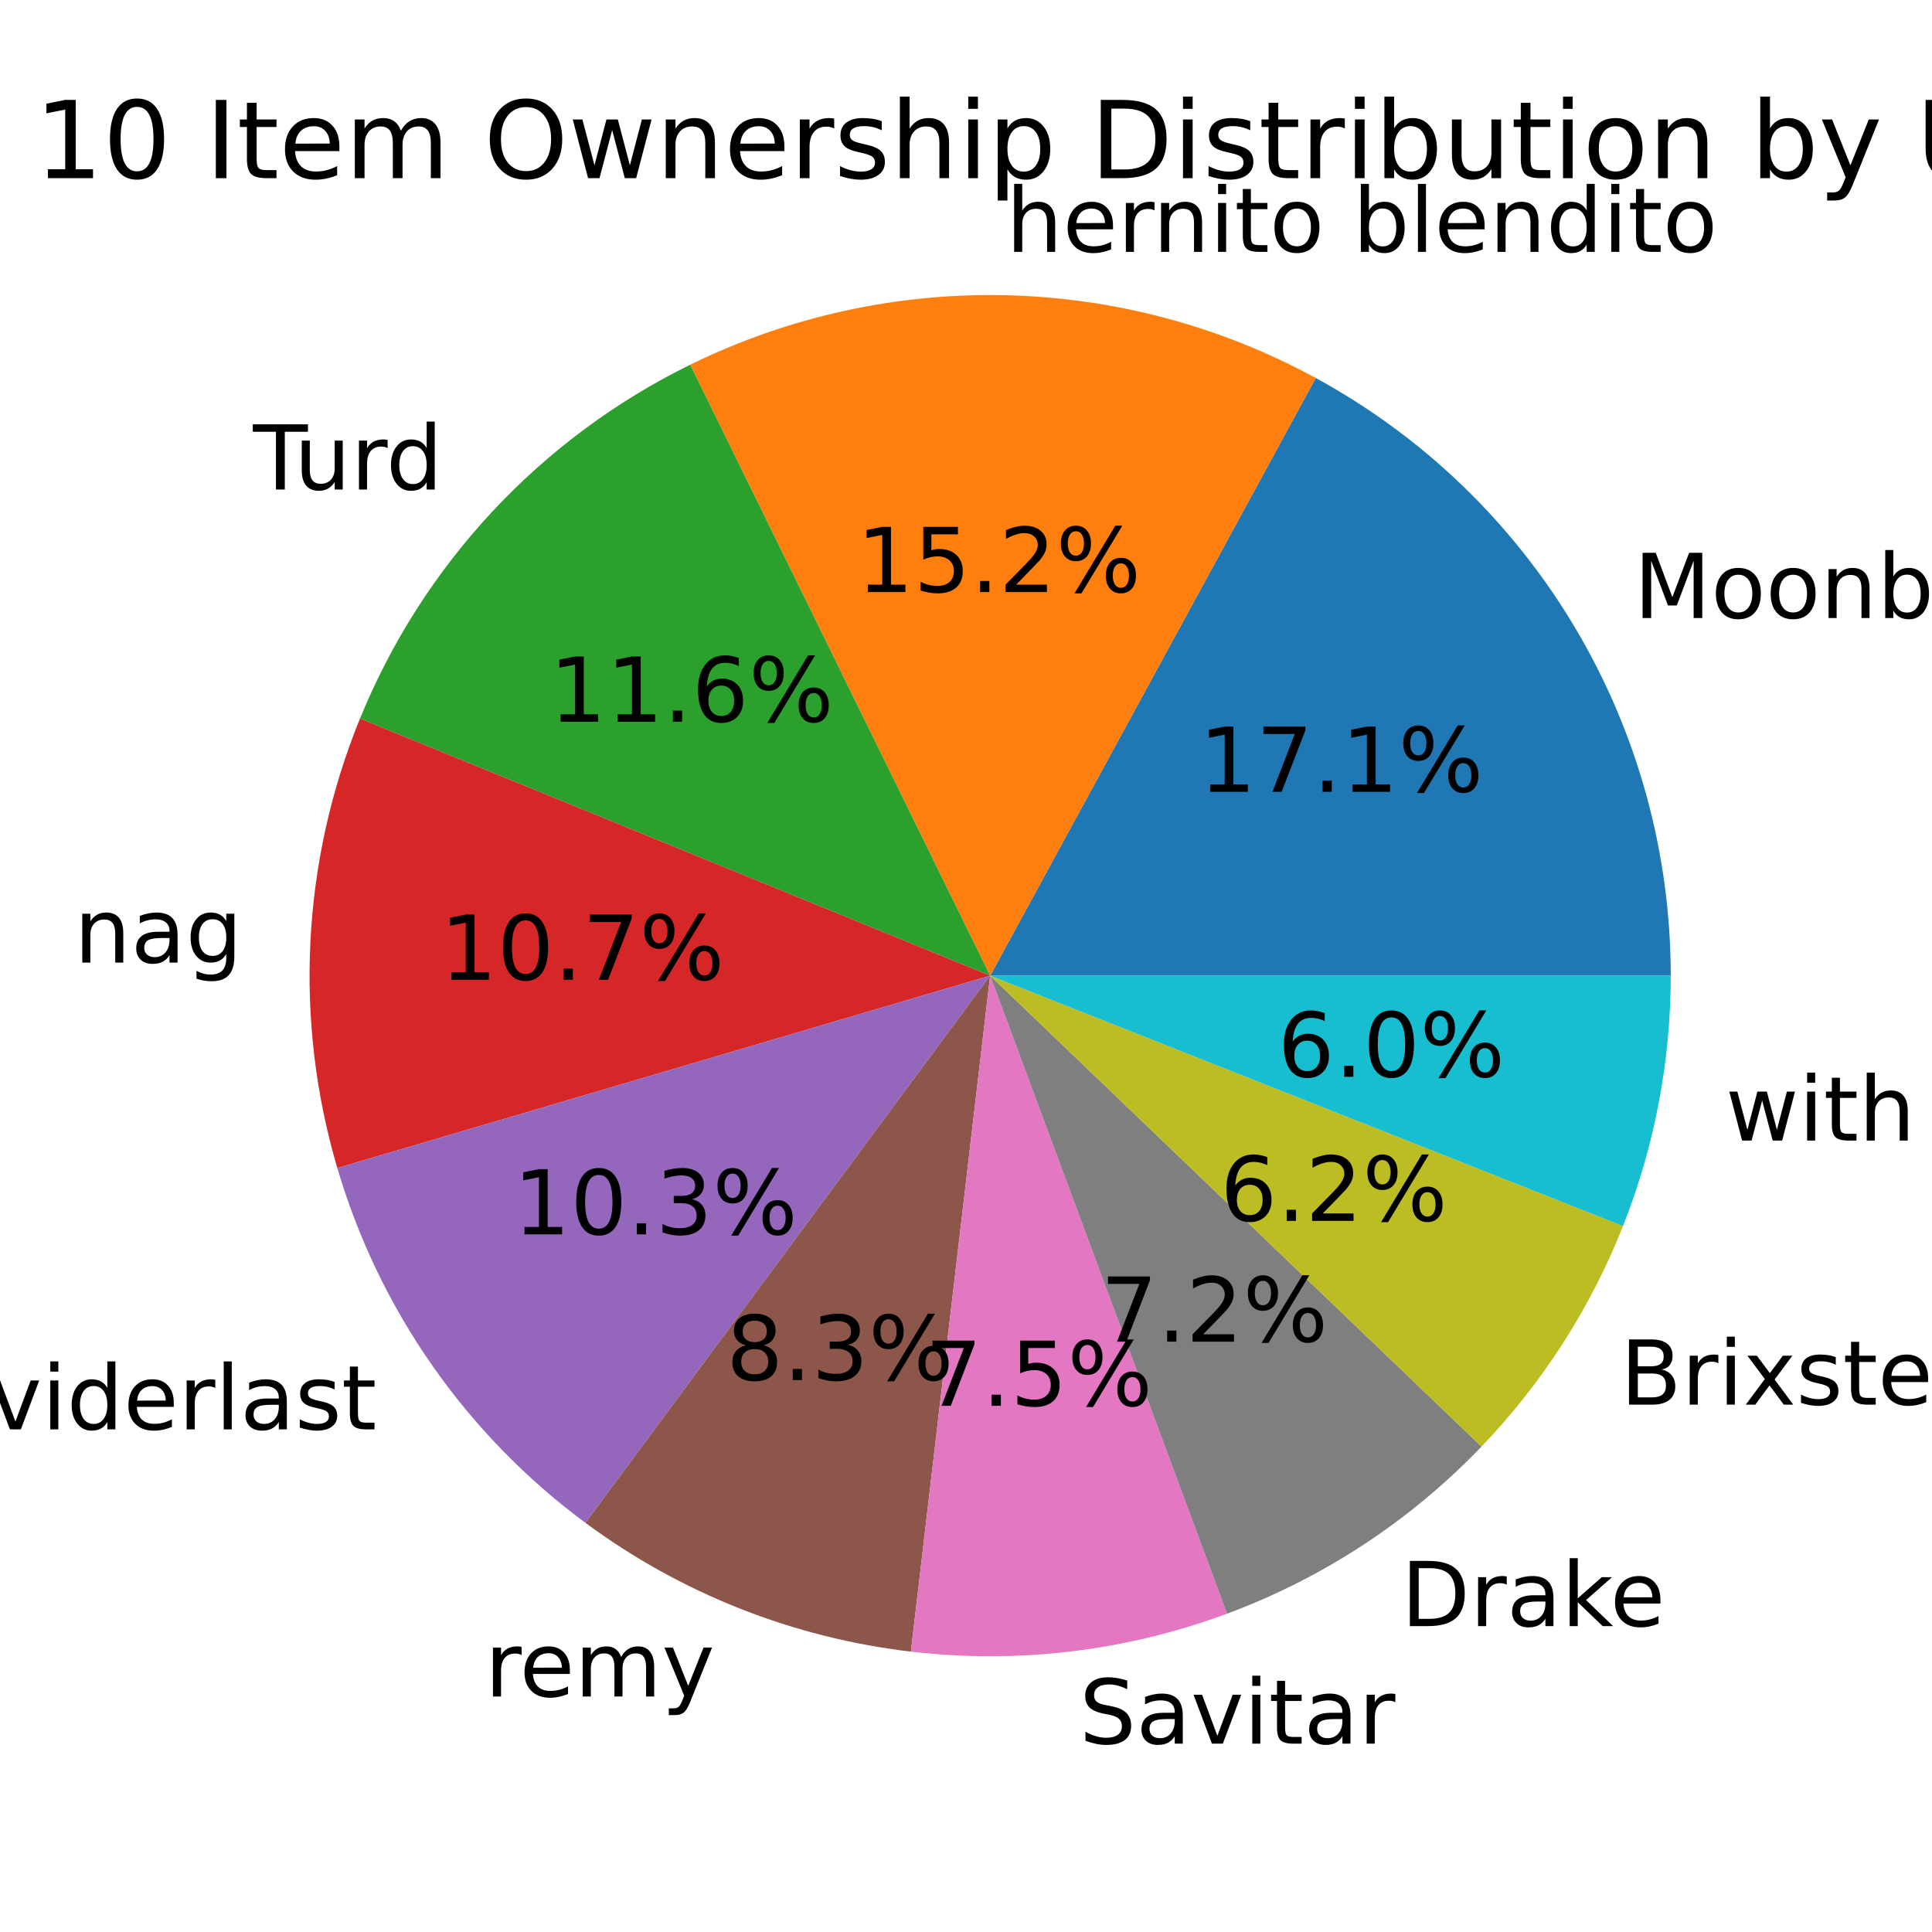
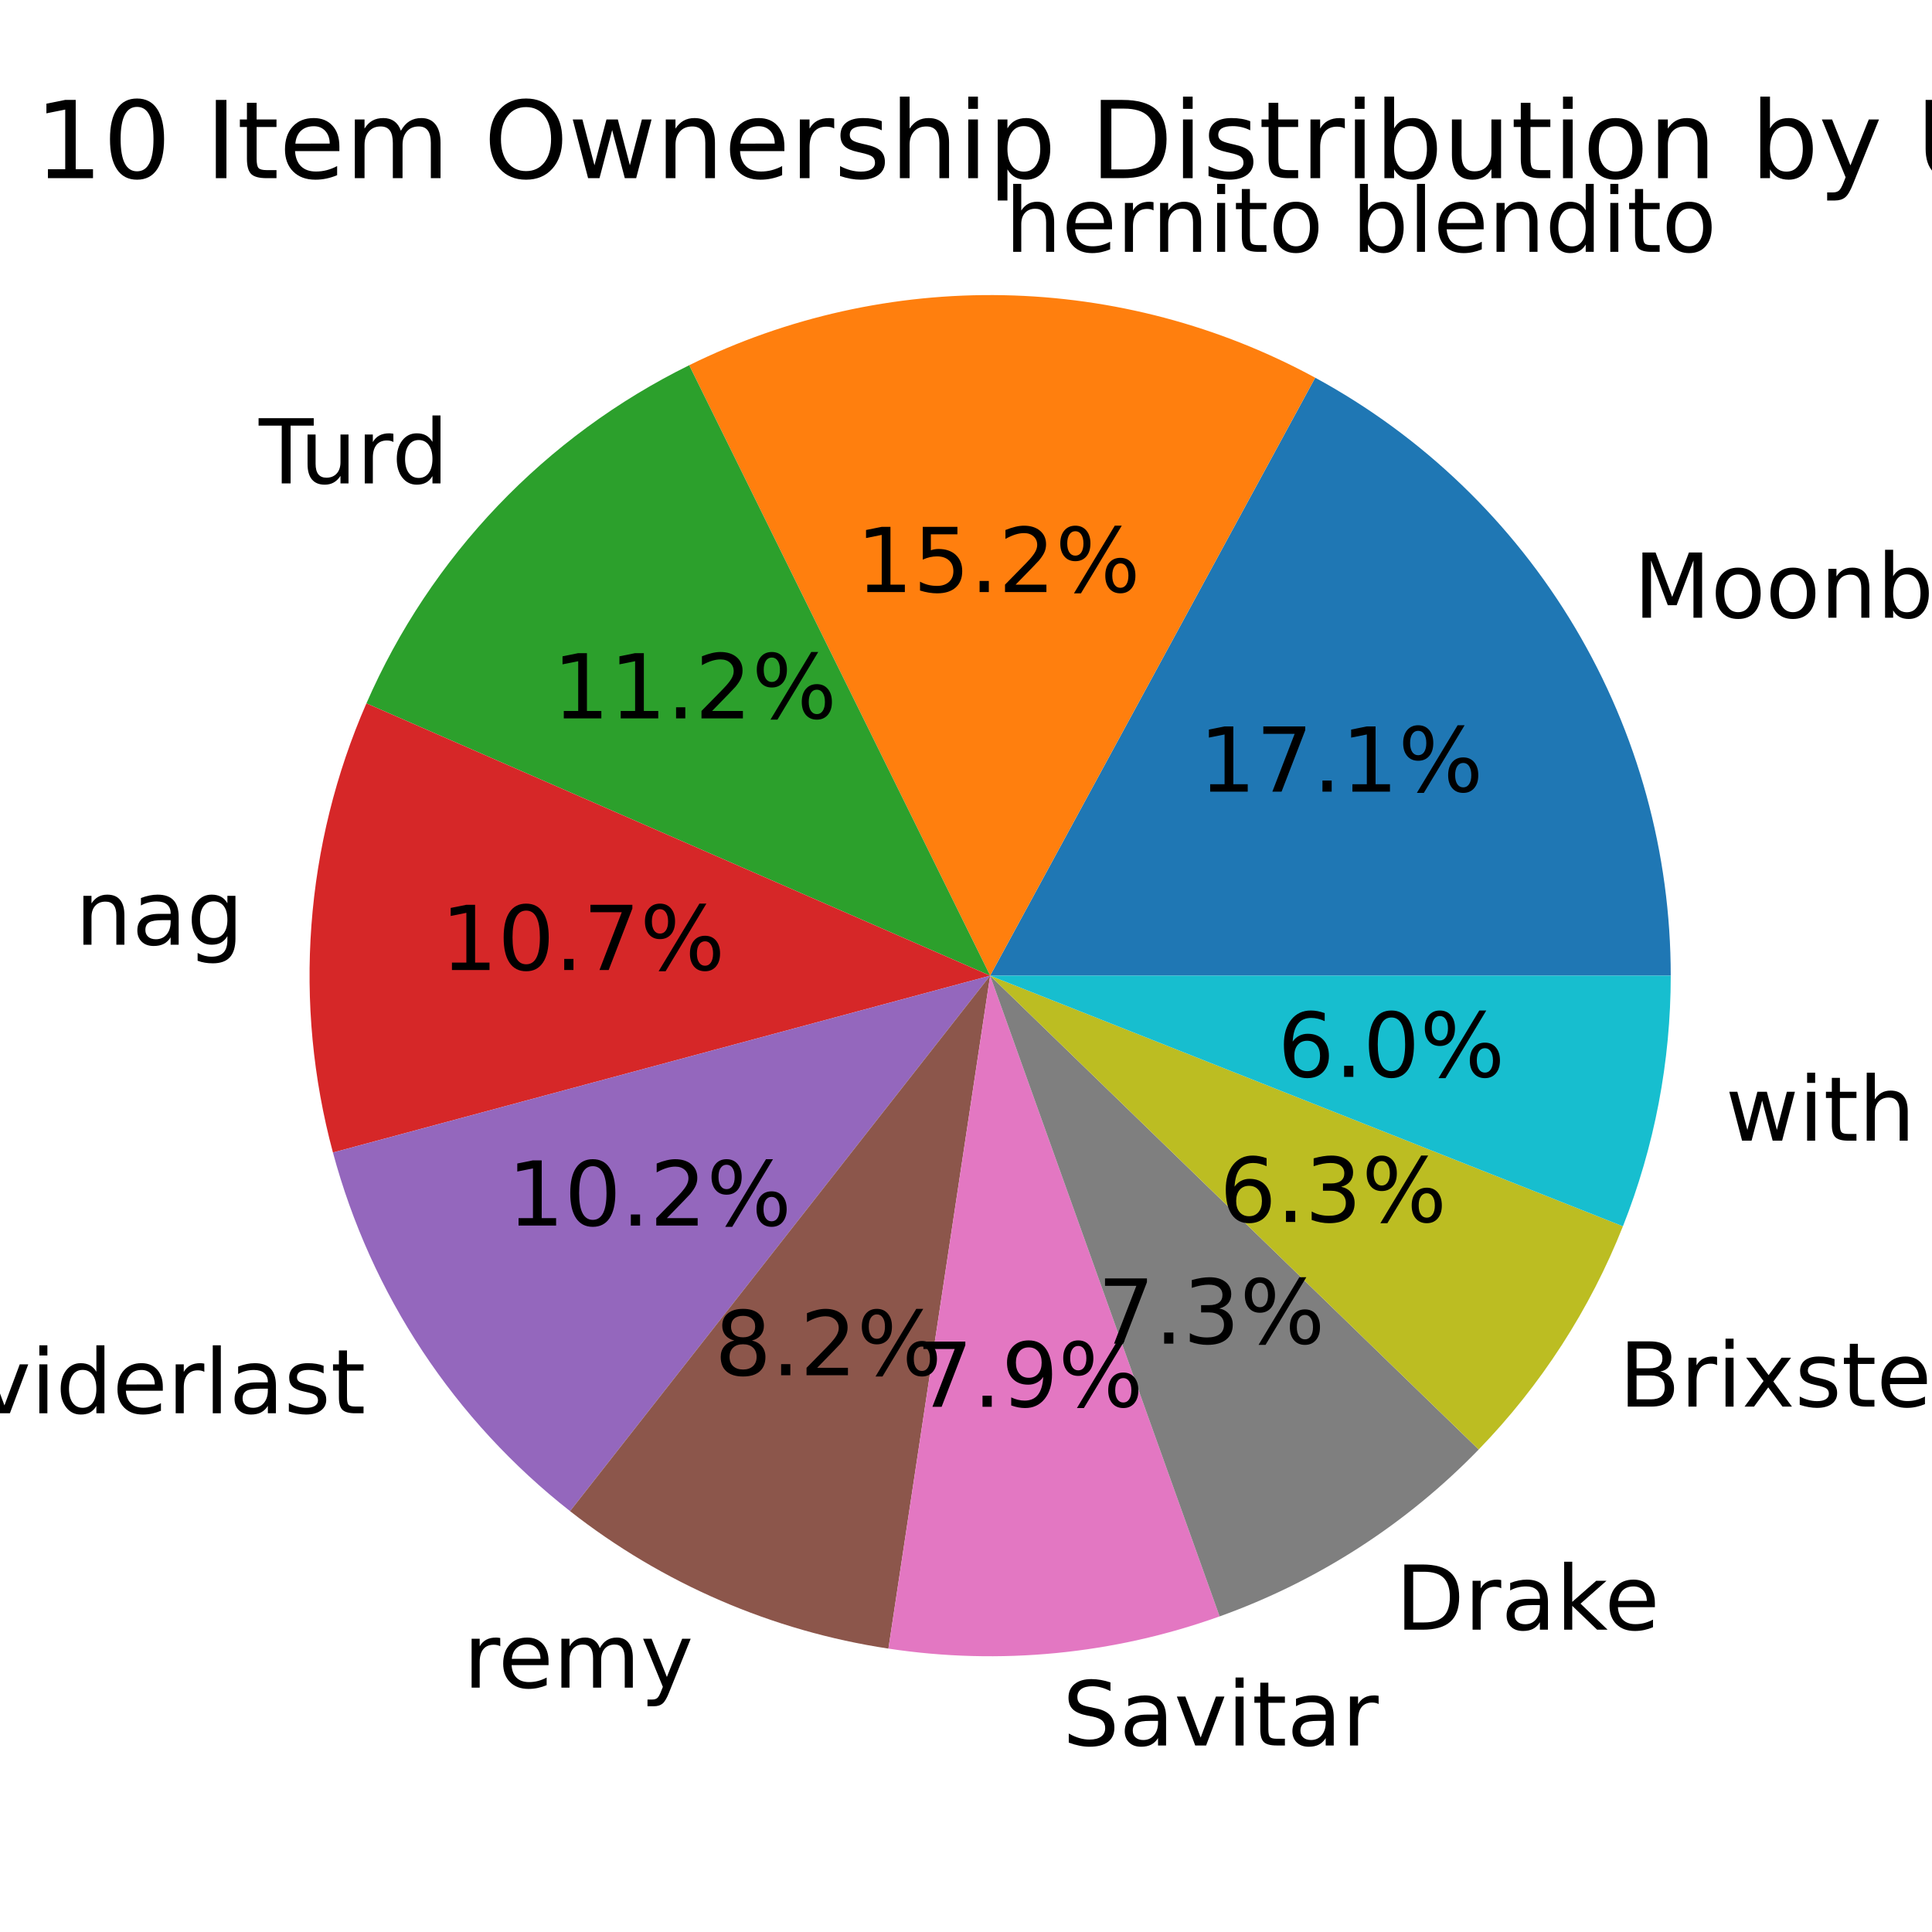
<svg xmlns="http://www.w3.org/2000/svg" xmlns:xlink="http://www.w3.org/1999/xlink" width="216pt" height="216pt" viewBox="0 0 216 216" version="1.1">
  <defs>
    <style type="text/css">*{stroke-linejoin: round; stroke-linecap: butt}</style>
  </defs>
  <g id="figure_1">
    <g id="patch_1">
      <path d="M 0 216  L 216 216  L 216 0  L 0 0  z " style="fill: #ffffff" />
    </g>
    <g id="axes_1">
      <g id="patch_2">
-         <path d="M 186.791 109.08  C 186.791 95.405 183.104 81.979 176.121 70.222  C 169.137 58.464 159.111 48.804 147.102 42.261  L 110.7 109.08  z " style="fill: #1f77b4" />
+         <path d="M 186.791 109.08  C 186.791 95.393 183.098 81.956 176.103 70.192  C 169.108 58.427 159.066 48.765 147.041 42.228  L 110.7 109.08  z " style="fill: #1f77b4" />
      </g>
      <g id="patch_3">
-         <path d="M 147.102 42.261  C 136.414 36.439 124.483 33.265 112.315 33.006  C 100.147 32.748 88.092 35.413 77.167 40.777  L 110.7 109.08  z " style="fill: #ff7f0e" />
+         <path d="M 147.041 42.228  C 136.339 36.411 124.394 33.247 112.215 33.004  C 100.036 32.762 87.975 35.447 77.05 40.834  L 110.7 109.08  z " style="fill: #ff7f0e" />
      </g>
      <g id="patch_4">
-         <path d="M 77.167 40.777  C 68.868 44.851 61.38 50.404 55.072 57.163  C 48.764 63.922 43.74 71.775 40.248 80.335  L 110.7 109.08  z " style="fill: #2ca02c" />
+         <path d="M 77.05 40.834  C 69.055 44.776 61.815 50.093 55.66 56.54  C 49.505 62.988 44.531 70.467 40.965 78.636  L 110.7 109.08  z " style="fill: #2ca02c" />
      </g>
      <g id="patch_5">
-         <path d="M 40.248 80.335  C 37.011 88.267 35.137 96.689 34.706 105.246  C 34.274 113.802 35.29 122.37 37.712 130.588  L 110.7 109.08  z " style="fill: #d62728" />
+         <path d="M 40.965 78.636  C 37.534 86.495 35.456 94.877 34.819 103.427  C 34.182 111.978 34.995 120.575 37.224 128.855  L 110.7 109.08  z " style="fill: #d62728" />
      </g>
      <g id="patch_6">
-         <path d="M 37.712 130.588  C 40.038 138.481 43.629 145.944 48.344 152.687  C 53.06 159.43 58.838 165.364 65.454 170.257  L 110.7 109.08  z " style="fill: #9467bd" />
+         <path d="M 37.224 128.855  C 39.346 136.742 42.725 144.236 47.23 151.049  C 51.735 157.862 57.308 163.905 63.734 168.946  L 110.7 109.08  z " style="fill: #9467bd" />
      </g>
      <g id="patch_7">
-         <path d="M 65.454 170.257  C 70.764 174.184 76.563 177.403 82.704 179.833  C 88.845 182.263 95.277 183.884 101.837 184.653  L 110.7 109.08  z " style="fill: #8c564b" />
+         <path d="M 63.734 168.946  C 68.881 172.985 74.528 176.342 80.534 178.936  C 86.541 181.53 92.857 183.338 99.326 184.316  L 110.7 109.08  z " style="fill: #8c564b" />
      </g>
      <g id="patch_8">
-         <path d="M 101.837 184.653  C 107.792 185.351 113.81 185.343 119.764 184.629  C 125.718 183.915 131.566 182.499 137.188 180.412  L 110.7 109.08  z " style="fill: #e377c2" />
+         <path d="M 99.326 184.316  C 105.528 185.254 111.821 185.421 118.064 184.814  C 124.307 184.207 130.45 182.83 136.355 180.715  L 110.7 109.08  z " style="fill: #e377c2" />
      </g>
      <g id="patch_9">
-         <path d="M 137.188 180.412  C 142.556 178.418 147.682 175.825 152.469 172.682  C 157.255 169.538 161.672 165.865 165.634 161.73  L 110.7 109.08  z " style="fill: #7f7f7f" />
+         <path d="M 136.355 180.715  C 141.814 178.76 147.032 176.187 151.907 173.047  C 156.782 169.907 161.282 166.219 165.32 162.057  L 110.7 109.08  z " style="fill: #7f7f7f" />
      </g>
      <g id="patch_10">
-         <path d="M 165.634 161.73  C 169.036 158.181 172.086 154.31 174.741 150.172  C 177.397 146.033 179.645 141.648 181.453 137.076  L 110.7 109.08  z " style="fill: #bcbd22" />
+         <path d="M 165.32 162.057  C 168.793 158.476 171.905 154.562 174.612 150.372  C 177.319 146.182 179.608 141.736 181.445 137.098  L 110.7 109.08  z " style="fill: #bcbd22" />
      </g>
      <g id="patch_11">
-         <path d="M 181.453 137.076  C 183.213 132.63 184.549 128.027 185.445 123.33  C 186.34 118.633 186.791 113.862 186.791 109.08  L 110.7 109.08  z " style="fill: #17becf" />
+         <path d="M 181.445 137.098  C 183.207 132.649 184.545 128.043 185.442 123.342  C 186.339 118.641 186.791 113.866 186.791 109.08  L 110.7 109.08  z " style="fill: #17becf" />
      </g>
      <g id="matplotlib.axis_1" />
      <g id="matplotlib.axis_2" />
      <g id="text_1">
-         <g transform="translate(182.6626 69.09505) scale(0.1 -0.1)">
+         <g transform="translate(182.6432 69.06245) scale(0.1 -0.1)">
          <defs>
            <path id="DejaVuSans-4d" d="M 628 4666  L 1569 4666  L 2759 1491  L 3956 4666  L 4897 4666  L 4897 0  L 4281 0  L 4281 4097  L 3078 897  L 2444 897  L 1241 4097  L 1241 0  L 628 0  L 628 4666  z " transform="scale(0.015625)" />
            <path id="DejaVuSans-6f" d="M 1959 3097  Q 1497 3097 1228 2736  Q 959 2375 959 1747  Q 959 1119 1226 758  Q 1494 397 1959 397  Q 2419 397 2687 759  Q 2956 1122 2956 1747  Q 2956 2369 2687 2733  Q 2419 3097 1959 3097  z M 1959 3584  Q 2709 3584 3137 3096  Q 3566 2609 3566 1747  Q 3566 888 3137 398  Q 2709 -91 1959 -91  Q 1206 -91 779 398  Q 353 888 353 1747  Q 353 2609 779 3096  Q 1206 3584 1959 3584  z " transform="scale(0.015625)" />
            <path id="DejaVuSans-6e" d="M 3513 2113  L 3513 0  L 2938 0  L 2938 2094  Q 2938 2591 2744 2837  Q 2550 3084 2163 3084  Q 1697 3084 1428 2787  Q 1159 2491 1159 1978  L 1159 0  L 581 0  L 581 3500  L 1159 3500  L 1159 2956  Q 1366 3272 1645 3428  Q 1925 3584 2291 3584  Q 2894 3584 3203 3211  Q 3513 2838 3513 2113  z " transform="scale(0.015625)" />
            <path id="DejaVuSans-62" d="M 3116 1747  Q 3116 2381 2855 2742  Q 2594 3103 2138 3103  Q 1681 3103 1420 2742  Q 1159 2381 1159 1747  Q 1159 1113 1420 752  Q 1681 391 2138 391  Q 2594 391 2855 752  Q 3116 1113 3116 1747  z M 1159 2969  Q 1341 3281 1617 3432  Q 1894 3584 2278 3584  Q 2916 3584 3314 3078  Q 3713 2572 3713 1747  Q 3713 922 3314 415  Q 2916 -91 2278 -91  Q 1894 -91 1617 61  Q 1341 213 1159 525  L 1159 0  L 581 0  L 581 4863  L 1159 4863  L 1159 2969  z " transform="scale(0.015625)" />
            <path id="DejaVuSans-6c" d="M 603 4863  L 1178 4863  L 1178 0  L 603 0  L 603 4863  z " transform="scale(0.015625)" />
            <path id="DejaVuSans-6d" d="M 3328 2828  Q 3544 3216 3844 3400  Q 4144 3584 4550 3584  Q 5097 3584 5394 3201  Q 5691 2819 5691 2113  L 5691 0  L 5113 0  L 5113 2094  Q 5113 2597 4934 2840  Q 4756 3084 4391 3084  Q 3944 3084 3684 2787  Q 3425 2491 3425 1978  L 3425 0  L 2847 0  L 2847 2094  Q 2847 2600 2669 2842  Q 2491 3084 2119 3084  Q 1678 3084 1418 2786  Q 1159 2488 1159 1978  L 1159 0  L 581 0  L 581 3500  L 1159 3500  L 1159 2956  Q 1356 3278 1631 3431  Q 1906 3584 2284 3584  Q 2666 3584 2933 3390  Q 3200 3197 3328 2828  z " transform="scale(0.015625)" />
          </defs>
          <use xlink:href="#DejaVuSans-4d" />
          <use xlink:href="#DejaVuSans-6f" x="86.279" />
          <use xlink:href="#DejaVuSans-6f" x="147.461" />
          <use xlink:href="#DejaVuSans-6e" x="208.643" />
          <use xlink:href="#DejaVuSans-62" x="272.021" />
          <use xlink:href="#DejaVuSans-6c" x="335.498" />
          <use xlink:href="#DejaVuSans-6f" x="363.281" />
          <use xlink:href="#DejaVuSans-6f" x="424.463" />
          <use xlink:href="#DejaVuSans-6d" x="485.645" />
        </g>
      </g>
      <g id="text_2">
-         <g transform="translate(134.0687 88.52429) scale(0.1 -0.1)">
+         <g transform="translate(134.0582 88.50651) scale(0.1 -0.1)">
          <defs>
            <path id="DejaVuSans-31" d="M 794 531  L 1825 531  L 1825 4091  L 703 3866  L 703 4441  L 1819 4666  L 2450 4666  L 2450 531  L 3481 531  L 3481 0  L 794 0  L 794 531  z " transform="scale(0.015625)" />
            <path id="DejaVuSans-37" d="M 525 4666  L 3525 4666  L 3525 4397  L 1831 0  L 1172 0  L 2766 4134  L 525 4134  L 525 4666  z " transform="scale(0.015625)" />
            <path id="DejaVuSans-2e" d="M 684 794  L 1344 794  L 1344 0  L 684 0  L 684 794  z " transform="scale(0.015625)" />
            <path id="DejaVuSans-25" d="M 4653 2053  Q 4381 2053 4226 1822  Q 4072 1591 4072 1178  Q 4072 772 4226 539  Q 4381 306 4653 306  Q 4919 306 5073 539  Q 5228 772 5228 1178  Q 5228 1588 5073 1820  Q 4919 2053 4653 2053  z M 4653 2450  Q 5147 2450 5437 2106  Q 5728 1763 5728 1178  Q 5728 594 5436 251  Q 5144 -91 4653 -91  Q 4153 -91 3862 251  Q 3572 594 3572 1178  Q 3572 1766 3864 2108  Q 4156 2450 4653 2450  z M 1428 4353  Q 1159 4353 1004 4120  Q 850 3888 850 3481  Q 850 3069 1003 2837  Q 1156 2606 1428 2606  Q 1700 2606 1854 2837  Q 2009 3069 2009 3481  Q 2009 3884 1853 4118  Q 1697 4353 1428 4353  z M 4250 4750  L 4750 4750  L 1831 -91  L 1331 -91  L 4250 4750  z M 1428 4750  Q 1922 4750 2215 4408  Q 2509 4066 2509 3481  Q 2509 2891 2217 2550  Q 1925 2209 1428 2209  Q 931 2209 642 2551  Q 353 2894 353 3481  Q 353 4063 643 4406  Q 934 4750 1428 4750  z " transform="scale(0.015625)" />
          </defs>
          <use xlink:href="#DejaVuSans-31" />
          <use xlink:href="#DejaVuSans-37" x="63.623" />
          <use xlink:href="#DejaVuSans-2e" x="127.246" />
          <use xlink:href="#DejaVuSans-31" x="159.033" />
          <use xlink:href="#DejaVuSans-25" x="222.656" />
        </g>
      </g>
      <g id="text_3">
-         <g transform="translate(112.4766 28.15823) scale(0.1 -0.1)">
+         <g transform="translate(112.3669 28.15597) scale(0.1 -0.1)">
          <defs>
            <path id="DejaVuSans-68" d="M 3513 2113  L 3513 0  L 2938 0  L 2938 2094  Q 2938 2591 2744 2837  Q 2550 3084 2163 3084  Q 1697 3084 1428 2787  Q 1159 2491 1159 1978  L 1159 0  L 581 0  L 581 4863  L 1159 4863  L 1159 2956  Q 1366 3272 1645 3428  Q 1925 3584 2291 3584  Q 2894 3584 3203 3211  Q 3513 2838 3513 2113  z " transform="scale(0.015625)" />
            <path id="DejaVuSans-65" d="M 3597 1894  L 3597 1613  L 953 1613  Q 991 1019 1311 708  Q 1631 397 2203 397  Q 2534 397 2845 478  Q 3156 559 3463 722  L 3463 178  Q 3153 47 2828 -22  Q 2503 -91 2169 -91  Q 1331 -91 842 396  Q 353 884 353 1716  Q 353 2575 817 3079  Q 1281 3584 2069 3584  Q 2775 3584 3186 3129  Q 3597 2675 3597 1894  z M 3022 2063  Q 3016 2534 2758 2815  Q 2500 3097 2075 3097  Q 1594 3097 1305 2825  Q 1016 2553 972 2059  L 3022 2063  z " transform="scale(0.015625)" />
            <path id="DejaVuSans-72" d="M 2631 2963  Q 2534 3019 2420 3045  Q 2306 3072 2169 3072  Q 1681 3072 1420 2755  Q 1159 2438 1159 1844  L 1159 0  L 581 0  L 581 3500  L 1159 3500  L 1159 2956  Q 1341 3275 1631 3429  Q 1922 3584 2338 3584  Q 2397 3584 2469 3576  Q 2541 3569 2628 3553  L 2631 2963  z " transform="scale(0.015625)" />
            <path id="DejaVuSans-69" d="M 603 3500  L 1178 3500  L 1178 0  L 603 0  L 603 3500  z M 603 4863  L 1178 4863  L 1178 4134  L 603 4134  L 603 4863  z " transform="scale(0.015625)" />
            <path id="DejaVuSans-74" d="M 1172 4494  L 1172 3500  L 2356 3500  L 2356 3053  L 1172 3053  L 1172 1153  Q 1172 725 1289 603  Q 1406 481 1766 481  L 2356 481  L 2356 0  L 1766 0  Q 1100 0 847 248  Q 594 497 594 1153  L 594 3053  L 172 3053  L 172 3500  L 594 3500  L 594 4494  L 1172 4494  z " transform="scale(0.015625)" />
            <path id="DejaVuSans-20" transform="scale(0.015625)" />
            <path id="DejaVuSans-64" d="M 2906 2969  L 2906 4863  L 3481 4863  L 3481 0  L 2906 0  L 2906 525  Q 2725 213 2448 61  Q 2172 -91 1784 -91  Q 1150 -91 751 415  Q 353 922 353 1747  Q 353 2572 751 3078  Q 1150 3584 1784 3584  Q 2172 3584 2448 3432  Q 2725 3281 2906 2969  z M 947 1747  Q 947 1113 1208 752  Q 1469 391 1925 391  Q 2381 391 2643 752  Q 2906 1113 2906 1747  Q 2906 2381 2643 2742  Q 2381 3103 1925 3103  Q 1469 3103 1208 2742  Q 947 2381 947 1747  z " transform="scale(0.015625)" />
          </defs>
          <use xlink:href="#DejaVuSans-68" />
          <use xlink:href="#DejaVuSans-65" x="63.379" />
          <use xlink:href="#DejaVuSans-72" x="124.902" />
          <use xlink:href="#DejaVuSans-6e" x="164.266" />
          <use xlink:href="#DejaVuSans-69" x="227.645" />
          <use xlink:href="#DejaVuSans-74" x="255.428" />
          <use xlink:href="#DejaVuSans-6f" x="294.637" />
          <use xlink:href="#DejaVuSans-20" x="355.818" />
          <use xlink:href="#DejaVuSans-62" x="387.605" />
          <use xlink:href="#DejaVuSans-6c" x="451.082" />
          <use xlink:href="#DejaVuSans-65" x="478.865" />
          <use xlink:href="#DejaVuSans-6e" x="540.389" />
          <use xlink:href="#DejaVuSans-64" x="603.768" />
          <use xlink:href="#DejaVuSans-69" x="667.244" />
          <use xlink:href="#DejaVuSans-74" x="695.027" />
          <use xlink:href="#DejaVuSans-6f" x="734.236" />
        </g>
      </g>
      <g id="text_4">
-         <g transform="translate(95.78544 66.19512) scale(0.1 -0.1)">
+         <g transform="translate(95.72565 66.19388) scale(0.1 -0.1)">
          <defs>
            <path id="DejaVuSans-35" d="M 691 4666  L 3169 4666  L 3169 4134  L 1269 4134  L 1269 2991  Q 1406 3038 1543 3061  Q 1681 3084 1819 3084  Q 2600 3084 3056 2656  Q 3513 2228 3513 1497  Q 3513 744 3044 326  Q 2575 -91 1722 -91  Q 1428 -91 1123 -41  Q 819 9 494 109  L 494 744  Q 775 591 1075 516  Q 1375 441 1709 441  Q 2250 441 2565 725  Q 2881 1009 2881 1497  Q 2881 1984 2565 2268  Q 2250 2553 1709 2553  Q 1456 2553 1204 2497  Q 953 2441 691 2322  L 691 4666  z " transform="scale(0.015625)" />
            <path id="DejaVuSans-32" d="M 1228 531  L 3431 531  L 3431 0  L 469 0  L 469 531  Q 828 903 1448 1529  Q 2069 2156 2228 2338  Q 2531 2678 2651 2914  Q 2772 3150 2772 3378  Q 2772 3750 2511 3984  Q 2250 4219 1831 4219  Q 1534 4219 1204 4116  Q 875 4013 500 3803  L 500 4441  Q 881 4594 1212 4672  Q 1544 4750 1819 4750  Q 2544 4750 2975 4387  Q 3406 4025 3406 3419  Q 3406 3131 3298 2873  Q 3191 2616 2906 2266  Q 2828 2175 2409 1742  Q 1991 1309 1228 531  z " transform="scale(0.015625)" />
          </defs>
          <use xlink:href="#DejaVuSans-31" />
          <use xlink:href="#DejaVuSans-35" x="63.623" />
          <use xlink:href="#DejaVuSans-2e" x="127.246" />
          <use xlink:href="#DejaVuSans-32" x="159.033" />
          <use xlink:href="#DejaVuSans-25" x="222.656" />
        </g>
      </g>
      <g id="text_5">
-         <g transform="translate(28.29207 54.73085) scale(0.1 -0.1)">
+         <g transform="translate(28.93881 54.04565) scale(0.1 -0.1)">
          <defs>
            <path id="DejaVuSans-54" d="M -19 4666  L 3928 4666  L 3928 4134  L 2272 4134  L 2272 0  L 1638 0  L 1638 4134  L -19 4134  L -19 4666  z " transform="scale(0.015625)" />
            <path id="DejaVuSans-75" d="M 544 1381  L 544 3500  L 1119 3500  L 1119 1403  Q 1119 906 1312 657  Q 1506 409 1894 409  Q 2359 409 2629 706  Q 2900 1003 2900 1516  L 2900 3500  L 3475 3500  L 3475 0  L 2900 0  L 2900 538  Q 2691 219 2414 64  Q 2138 -91 1772 -91  Q 1169 -91 856 284  Q 544 659 544 1381  z M 1991 3584  L 1991 3584  z " transform="scale(0.015625)" />
          </defs>
          <use xlink:href="#DejaVuSans-54" />
          <use xlink:href="#DejaVuSans-75" x="45.959" />
          <use xlink:href="#DejaVuSans-72" x="109.338" />
          <use xlink:href="#DejaVuSans-64" x="148.701" />
        </g>
      </g>
      <g id="text_6">
-         <g transform="translate(61.43964 80.68927) scale(0.1 -0.1)">
-           <defs>
-             <path id="DejaVuSans-36" d="M 2113 2584  Q 1688 2584 1439 2293  Q 1191 2003 1191 1497  Q 1191 994 1439 701  Q 1688 409 2113 409  Q 2538 409 2786 701  Q 3034 994 3034 1497  Q 3034 2003 2786 2293  Q 2538 2584 2113 2584  z M 3366 4563  L 3366 3988  Q 3128 4100 2886 4159  Q 2644 4219 2406 4219  Q 1781 4219 1451 3797  Q 1122 3375 1075 2522  Q 1259 2794 1537 2939  Q 1816 3084 2150 3084  Q 2853 3084 3261 2657  Q 3669 2231 3669 1497  Q 3669 778 3244 343  Q 2819 -91 2113 -91  Q 1303 -91 875 529  Q 447 1150 447 2328  Q 447 3434 972 4092  Q 1497 4750 2381 4750  Q 2619 4750 2861 4703  Q 3103 4656 3366 4563  z " transform="scale(0.015625)" />
-           </defs>
+         <g transform="translate(61.79241 80.31552) scale(0.1 -0.1)">
          <use xlink:href="#DejaVuSans-31" />
          <use xlink:href="#DejaVuSans-31" x="63.623" />
          <use xlink:href="#DejaVuSans-2e" x="127.246" />
-           <use xlink:href="#DejaVuSans-36" x="159.033" />
+           <use xlink:href="#DejaVuSans-32" x="159.033" />
          <use xlink:href="#DejaVuSans-25" x="222.656" />
        </g>
      </g>
      <g id="text_7">
-         <g transform="translate(8.292278 107.6215) scale(0.1 -0.1)">
+         <g transform="translate(8.417214 105.6214) scale(0.1 -0.1)">
          <defs>
            <path id="DejaVuSans-61" d="M 2194 1759  Q 1497 1759 1228 1600  Q 959 1441 959 1056  Q 959 750 1161 570  Q 1363 391 1709 391  Q 2188 391 2477 730  Q 2766 1069 2766 1631  L 2766 1759  L 2194 1759  z M 3341 1997  L 3341 0  L 2766 0  L 2766 531  Q 2569 213 2275 61  Q 1981 -91 1556 -91  Q 1019 -91 701 211  Q 384 513 384 1019  Q 384 1609 779 1909  Q 1175 2209 1959 2209  L 2766 2209  L 2766 2266  Q 2766 2663 2505 2880  Q 2244 3097 1772 3097  Q 1472 3097 1187 3025  Q 903 2953 641 2809  L 641 3341  Q 956 3463 1253 3523  Q 1550 3584 1831 3584  Q 2591 3584 2966 3190  Q 3341 2797 3341 1997  z " transform="scale(0.015625)" />
            <path id="DejaVuSans-67" d="M 2906 1791  Q 2906 2416 2648 2759  Q 2391 3103 1925 3103  Q 1463 3103 1205 2759  Q 947 2416 947 1791  Q 947 1169 1205 825  Q 1463 481 1925 481  Q 2391 481 2648 825  Q 2906 1169 2906 1791  z M 3481 434  Q 3481 -459 3084 -895  Q 2688 -1331 1869 -1331  Q 1566 -1331 1297 -1286  Q 1028 -1241 775 -1147  L 775 -588  Q 1028 -725 1275 -790  Q 1522 -856 1778 -856  Q 2344 -856 2625 -561  Q 2906 -266 2906 331  L 2906 616  Q 2728 306 2450 153  Q 2172 0 1784 0  Q 1141 0 747 490  Q 353 981 353 1791  Q 353 2603 747 3093  Q 1141 3584 1784 3584  Q 2172 3584 2450 3431  Q 2728 3278 2906 2969  L 2906 3500  L 3481 3500  L 3481 434  z " transform="scale(0.015625)" />
          </defs>
          <use xlink:href="#DejaVuSans-6e" />
          <use xlink:href="#DejaVuSans-61" x="63.379" />
          <use xlink:href="#DejaVuSans-67" x="124.658" />
        </g>
      </g>
      <g id="text_8">
-         <g transform="translate(49.21986 109.5387) scale(0.1 -0.1)">
+         <g transform="translate(49.28801 108.4478) scale(0.1 -0.1)">
          <defs>
            <path id="DejaVuSans-30" d="M 2034 4250  Q 1547 4250 1301 3770  Q 1056 3291 1056 2328  Q 1056 1369 1301 889  Q 1547 409 2034 409  Q 2525 409 2770 889  Q 3016 1369 3016 2328  Q 3016 3291 2770 3770  Q 2525 4250 2034 4250  z M 2034 4750  Q 2819 4750 3233 4129  Q 3647 3509 3647 2328  Q 3647 1150 3233 529  Q 2819 -91 2034 -91  Q 1250 -91 836 529  Q 422 1150 422 2328  Q 422 3509 836 4129  Q 1250 4750 2034 4750  z " transform="scale(0.015625)" />
          </defs>
          <use xlink:href="#DejaVuSans-31" />
          <use xlink:href="#DejaVuSans-30" x="63.623" />
          <use xlink:href="#DejaVuSans-2e" x="127.246" />
          <use xlink:href="#DejaVuSans-37" x="159.033" />
          <use xlink:href="#DejaVuSans-25" x="222.656" />
        </g>
      </g>
      <g id="text_9">
-         <g transform="translate(-11.71476 159.8073) scale(0.1 -0.1)">
+         <g transform="translate(-12.94046 158.0051) scale(0.1 -0.1)">
          <defs>
            <path id="DejaVuSans-44" d="M 1259 4147  L 1259 519  L 2022 519  Q 2988 519 3436 956  Q 3884 1394 3884 2338  Q 3884 3275 3436 3711  Q 2988 4147 2022 4147  L 1259 4147  z M 628 4666  L 1925 4666  Q 3281 4666 3915 4102  Q 4550 3538 4550 2338  Q 4550 1131 3912 565  Q 3275 0 1925 0  L 628 0  L 628 4666  z " transform="scale(0.015625)" />
            <path id="DejaVuSans-76" d="M 191 3500  L 800 3500  L 1894 563  L 2988 3500  L 3597 3500  L 2284 0  L 1503 0  L 191 3500  z " transform="scale(0.015625)" />
            <path id="DejaVuSans-73" d="M 2834 3397  L 2834 2853  Q 2591 2978 2328 3040  Q 2066 3103 1784 3103  Q 1356 3103 1142 2972  Q 928 2841 928 2578  Q 928 2378 1081 2264  Q 1234 2150 1697 2047  L 1894 2003  Q 2506 1872 2764 1633  Q 3022 1394 3022 966  Q 3022 478 2636 193  Q 2250 -91 1575 -91  Q 1294 -91 989 -36  Q 684 19 347 128  L 347 722  Q 666 556 975 473  Q 1284 391 1588 391  Q 1994 391 2212 530  Q 2431 669 2431 922  Q 2431 1156 2273 1281  Q 2116 1406 1581 1522  L 1381 1569  Q 847 1681 609 1914  Q 372 2147 372 2553  Q 372 3047 722 3315  Q 1072 3584 1716 3584  Q 2034 3584 2315 3537  Q 2597 3491 2834 3397  z " transform="scale(0.015625)" />
          </defs>
          <use xlink:href="#DejaVuSans-44" />
          <use xlink:href="#DejaVuSans-69" x="77.002" />
          <use xlink:href="#DejaVuSans-76" x="104.785" />
          <use xlink:href="#DejaVuSans-69" x="163.965" />
          <use xlink:href="#DejaVuSans-64" x="191.748" />
          <use xlink:href="#DejaVuSans-65" x="255.225" />
          <use xlink:href="#DejaVuSans-72" x="316.748" />
          <use xlink:href="#DejaVuSans-6c" x="357.861" />
          <use xlink:href="#DejaVuSans-61" x="385.645" />
          <use xlink:href="#DejaVuSans-73" x="446.924" />
          <use xlink:href="#DejaVuSans-74" x="499.023" />
        </g>
      </g>
      <g id="text_10">
-         <g transform="translate(57.40296 138.0037) scale(0.1 -0.1)">
-           <defs>
-             <path id="DejaVuSans-33" d="M 2597 2516  Q 3050 2419 3304 2112  Q 3559 1806 3559 1356  Q 3559 666 3084 287  Q 2609 -91 1734 -91  Q 1441 -91 1130 -33  Q 819 25 488 141  L 488 750  Q 750 597 1062 519  Q 1375 441 1716 441  Q 2309 441 2620 675  Q 2931 909 2931 1356  Q 2931 1769 2642 2001  Q 2353 2234 1838 2234  L 1294 2234  L 1294 2753  L 1863 2753  Q 2328 2753 2575 2939  Q 2822 3125 2822 3475  Q 2822 3834 2567 4026  Q 2313 4219 1838 4219  Q 1578 4219 1281 4162  Q 984 4106 628 3988  L 628 4550  Q 988 4650 1302 4700  Q 1616 4750 1894 4750  Q 2613 4750 3031 4423  Q 3450 4097 3450 3541  Q 3450 3153 3228 2886  Q 3006 2619 2597 2516  z " transform="scale(0.015625)" />
-           </defs>
+         <g transform="translate(56.73439 137.0207) scale(0.1 -0.1)">
          <use xlink:href="#DejaVuSans-31" />
          <use xlink:href="#DejaVuSans-30" x="63.623" />
          <use xlink:href="#DejaVuSans-2e" x="127.246" />
-           <use xlink:href="#DejaVuSans-33" x="159.033" />
+           <use xlink:href="#DejaVuSans-32" x="159.033" />
          <use xlink:href="#DejaVuSans-25" x="222.656" />
        </g>
      </g>
      <g id="text_11">
-         <g transform="translate(54.20605 189.6682) scale(0.1 -0.1)">
+         <g transform="translate(51.81945 188.681) scale(0.1 -0.1)">
          <defs>
            <path id="DejaVuSans-79" d="M 2059 -325  Q 1816 -950 1584 -1140  Q 1353 -1331 966 -1331  L 506 -1331  L 506 -850  L 844 -850  Q 1081 -850 1212 -737  Q 1344 -625 1503 -206  L 1606 56  L 191 3500  L 800 3500  L 1894 763  L 2988 3500  L 3597 3500  L 2059 -325  z " transform="scale(0.015625)" />
          </defs>
          <use xlink:href="#DejaVuSans-72" />
          <use xlink:href="#DejaVuSans-65" x="38.863" />
          <use xlink:href="#DejaVuSans-6d" x="100.387" />
          <use xlink:href="#DejaVuSans-79" x="197.799" />
        </g>
      </g>
      <g id="text_12">
-         <g transform="translate(81.20011 154.2915) scale(0.1 -0.1)">
+         <g transform="translate(79.89832 153.753) scale(0.1 -0.1)">
          <defs>
            <path id="DejaVuSans-38" d="M 2034 2216  Q 1584 2216 1326 1975  Q 1069 1734 1069 1313  Q 1069 891 1326 650  Q 1584 409 2034 409  Q 2484 409 2743 651  Q 3003 894 3003 1313  Q 3003 1734 2745 1975  Q 2488 2216 2034 2216  z M 1403 2484  Q 997 2584 770 2862  Q 544 3141 544 3541  Q 544 4100 942 4425  Q 1341 4750 2034 4750  Q 2731 4750 3128 4425  Q 3525 4100 3525 3541  Q 3525 3141 3298 2862  Q 3072 2584 2669 2484  Q 3125 2378 3379 2068  Q 3634 1759 3634 1313  Q 3634 634 3220 271  Q 2806 -91 2034 -91  Q 1263 -91 848 271  Q 434 634 434 1313  Q 434 1759 690 2068  Q 947 2378 1403 2484  z M 1172 3481  Q 1172 3119 1398 2916  Q 1625 2713 2034 2713  Q 2441 2713 2670 2916  Q 2900 3119 2900 3481  Q 2900 3844 2670 4047  Q 2441 4250 2034 4250  Q 1625 4250 1398 4047  Q 1172 3844 1172 3481  z " transform="scale(0.015625)" />
          </defs>
          <use xlink:href="#DejaVuSans-38" />
          <use xlink:href="#DejaVuSans-2e" x="63.623" />
-           <use xlink:href="#DejaVuSans-33" x="95.41" />
+           <use xlink:href="#DejaVuSans-32" x="95.41" />
          <use xlink:href="#DejaVuSans-25" x="159.033" />
        </g>
      </g>
      <g id="text_13">
-         <g transform="translate(120.6702 194.9434) scale(0.1 -0.1)">
+         <g transform="translate(118.8003 195.1465) scale(0.1 -0.1)">
          <defs>
            <path id="DejaVuSans-53" d="M 3425 4513  L 3425 3897  Q 3066 4069 2747 4153  Q 2428 4238 2131 4238  Q 1616 4238 1336 4038  Q 1056 3838 1056 3469  Q 1056 3159 1242 3001  Q 1428 2844 1947 2747  L 2328 2669  Q 3034 2534 3370 2195  Q 3706 1856 3706 1288  Q 3706 609 3251 259  Q 2797 -91 1919 -91  Q 1588 -91 1214 -16  Q 841 59 441 206  L 441 856  Q 825 641 1194 531  Q 1563 422 1919 422  Q 2459 422 2753 634  Q 3047 847 3047 1241  Q 3047 1584 2836 1778  Q 2625 1972 2144 2069  L 1759 2144  Q 1053 2284 737 2584  Q 422 2884 422 3419  Q 422 4038 858 4394  Q 1294 4750 2059 4750  Q 2388 4750 2728 4690  Q 3069 4631 3425 4513  z " transform="scale(0.015625)" />
          </defs>
          <use xlink:href="#DejaVuSans-53" />
          <use xlink:href="#DejaVuSans-61" x="63.477" />
          <use xlink:href="#DejaVuSans-76" x="124.756" />
          <use xlink:href="#DejaVuSans-69" x="183.936" />
          <use xlink:href="#DejaVuSans-74" x="211.719" />
          <use xlink:href="#DejaVuSans-61" x="250.928" />
          <use xlink:href="#DejaVuSans-72" x="312.207" />
        </g>
      </g>
      <g id="text_14">
-         <g transform="translate(103.4359 157.1689) scale(0.1 -0.1)">
+         <g transform="translate(102.416 157.2796) scale(0.1 -0.1)">
+           <defs>
+             <path id="DejaVuSans-39" d="M 703 97  L 703 672  Q 941 559 1184 500  Q 1428 441 1663 441  Q 2288 441 2617 861  Q 2947 1281 2994 2138  Q 2813 1869 2534 1725  Q 2256 1581 1919 1581  Q 1219 1581 811 2004  Q 403 2428 403 3163  Q 403 3881 828 4315  Q 1253 4750 1959 4750  Q 2769 4750 3195 4129  Q 3622 3509 3622 2328  Q 3622 1225 3098 567  Q 2575 -91 1691 -91  Q 1453 -91 1209 -44  Q 966 3 703 97  z M 1959 2075  Q 2384 2075 2632 2365  Q 2881 2656 2881 3163  Q 2881 3666 2632 3958  Q 2384 4250 1959 4250  Q 1534 4250 1286 3958  Q 1038 3666 1038 3163  Q 1038 2656 1286 2365  Q 1534 2075 1959 2075  z " transform="scale(0.015625)" />
+           </defs>
          <use xlink:href="#DejaVuSans-37" />
          <use xlink:href="#DejaVuSans-2e" x="63.623" />
-           <use xlink:href="#DejaVuSans-35" x="95.41" />
+           <use xlink:href="#DejaVuSans-39" x="95.41" />
          <use xlink:href="#DejaVuSans-25" x="159.033" />
        </g>
      </g>
      <g id="text_15">
-         <g transform="translate(156.6458 181.8013) scale(0.1 -0.1)">
+         <g transform="translate(156.0281 182.2031) scale(0.1 -0.1)">
          <defs>
            <path id="DejaVuSans-6b" d="M 581 4863  L 1159 4863  L 1159 1991  L 2875 3500  L 3609 3500  L 1753 1863  L 3688 0  L 2938 0  L 1159 1709  L 1159 0  L 581 0  L 581 4863  z " transform="scale(0.015625)" />
          </defs>
          <use xlink:href="#DejaVuSans-44" />
          <use xlink:href="#DejaVuSans-72" x="77.002" />
          <use xlink:href="#DejaVuSans-61" x="118.115" />
          <use xlink:href="#DejaVuSans-6b" x="179.395" />
          <use xlink:href="#DejaVuSans-65" x="233.68" />
        </g>
      </g>
      <g id="text_16">
-         <g transform="translate(123.059 150.0004) scale(0.1 -0.1)">
+         <g transform="translate(122.7221 150.2196) scale(0.1 -0.1)">
+           <defs>
+             <path id="DejaVuSans-33" d="M 2597 2516  Q 3050 2419 3304 2112  Q 3559 1806 3559 1356  Q 3559 666 3084 287  Q 2609 -91 1734 -91  Q 1441 -91 1130 -33  Q 819 25 488 141  L 488 750  Q 750 597 1062 519  Q 1375 441 1716 441  Q 2309 441 2620 675  Q 2931 909 2931 1356  Q 2931 1769 2642 2001  Q 2353 2234 1838 2234  L 1294 2234  L 1294 2753  L 1863 2753  Q 2328 2753 2575 2939  Q 2822 3125 2822 3475  Q 2822 3834 2567 4026  Q 2313 4219 1838 4219  Q 1578 4219 1281 4162  Q 984 4106 628 3988  L 628 4550  Q 988 4650 1302 4700  Q 1616 4750 1894 4750  Q 2613 4750 3031 4423  Q 3450 4097 3450 3541  Q 3450 3153 3228 2886  Q 3006 2619 2597 2516  z " transform="scale(0.015625)" />
+           </defs>
          <use xlink:href="#DejaVuSans-37" />
          <use xlink:href="#DejaVuSans-2e" x="63.623" />
-           <use xlink:href="#DejaVuSans-32" x="95.41" />
+           <use xlink:href="#DejaVuSans-33" x="95.41" />
          <use xlink:href="#DejaVuSans-25" x="159.033" />
        </g>
      </g>
      <g id="text_17">
-         <g transform="translate(181.1456 157.04) scale(0.1 -0.1)">
+         <g transform="translate(181.0035 157.2609) scale(0.1 -0.1)">
          <defs>
            <path id="DejaVuSans-42" d="M 1259 2228  L 1259 519  L 2272 519  Q 2781 519 3026 730  Q 3272 941 3272 1375  Q 3272 1813 3026 2020  Q 2781 2228 2272 2228  L 1259 2228  z M 1259 4147  L 1259 2741  L 2194 2741  Q 2656 2741 2882 2914  Q 3109 3088 3109 3444  Q 3109 3797 2882 3972  Q 2656 4147 2194 4147  L 1259 4147  z M 628 4666  L 2241 4666  Q 2963 4666 3353 4366  Q 3744 4066 3744 3513  Q 3744 3084 3544 2831  Q 3344 2578 2956 2516  Q 3422 2416 3680 2098  Q 3938 1781 3938 1306  Q 3938 681 3513 340  Q 3088 0 2303 0  L 628 0  L 628 4666  z " transform="scale(0.015625)" />
            <path id="DejaVuSans-78" d="M 3513 3500  L 2247 1797  L 3578 0  L 2900 0  L 1881 1375  L 863 0  L 184 0  L 1544 1831  L 300 3500  L 978 3500  L 1906 2253  L 2834 3500  L 3513 3500  z " transform="scale(0.015625)" />
          </defs>
          <use xlink:href="#DejaVuSans-42" />
          <use xlink:href="#DejaVuSans-72" x="68.604" />
          <use xlink:href="#DejaVuSans-69" x="109.717" />
          <use xlink:href="#DejaVuSans-78" x="137.5" />
          <use xlink:href="#DejaVuSans-73" x="196.68" />
          <use xlink:href="#DejaVuSans-74" x="248.779" />
          <use xlink:href="#DejaVuSans-65" x="287.988" />
          <use xlink:href="#DejaVuSans-72" x="349.512" />
        </g>
      </g>
      <g id="text_18">
-         <g transform="translate(136.4226 136.4943) scale(0.1 -0.1)">
+         <g transform="translate(136.345 136.6147) scale(0.1 -0.1)">
+           <defs>
+             <path id="DejaVuSans-36" d="M 2113 2584  Q 1688 2584 1439 2293  Q 1191 2003 1191 1497  Q 1191 994 1439 701  Q 1688 409 2113 409  Q 2538 409 2786 701  Q 3034 994 3034 1497  Q 3034 2003 2786 2293  Q 2538 2584 2113 2584  z M 3366 4563  L 3366 3988  Q 3128 4100 2886 4159  Q 2644 4219 2406 4219  Q 1781 4219 1451 3797  Q 1122 3375 1075 2522  Q 1259 2794 1537 2939  Q 1816 3084 2150 3084  Q 2853 3084 3261 2657  Q 3669 2231 3669 1497  Q 3669 778 3244 343  Q 2819 -91 2113 -91  Q 1303 -91 875 529  Q 447 1150 447 2328  Q 447 3434 972 4092  Q 1497 4750 2381 4750  Q 2619 4750 2861 4703  Q 3103 4656 3366 4563  z " transform="scale(0.015625)" />
+           </defs>
          <use xlink:href="#DejaVuSans-36" />
          <use xlink:href="#DejaVuSans-2e" x="63.623" />
-           <use xlink:href="#DejaVuSans-32" x="95.41" />
+           <use xlink:href="#DejaVuSans-33" x="95.41" />
          <use xlink:href="#DejaVuSans-25" x="159.033" />
        </g>
      </g>
      <g id="text_19">
-         <g transform="translate(192.9191 127.5145) scale(0.1 -0.1)">
+         <g transform="translate(192.9166 127.5276) scale(0.1 -0.1)">
          <defs>
            <path id="DejaVuSans-77" d="M 269 3500  L 844 3500  L 1563 769  L 2278 3500  L 2956 3500  L 3675 769  L 4391 3500  L 4966 3500  L 4050 0  L 3372 0  L 2619 2869  L 1863 0  L 1184 0  L 269 3500  z " transform="scale(0.015625)" />
          </defs>
          <use xlink:href="#DejaVuSans-77" />
          <use xlink:href="#DejaVuSans-69" x="81.787" />
          <use xlink:href="#DejaVuSans-74" x="109.57" />
          <use xlink:href="#DejaVuSans-68" x="148.779" />
        </g>
      </g>
      <g id="text_20">
-         <g transform="translate(142.8444 120.3894) scale(0.1 -0.1)">
+         <g transform="translate(142.8431 120.3966) scale(0.1 -0.1)">
          <use xlink:href="#DejaVuSans-36" />
          <use xlink:href="#DejaVuSans-2e" x="63.623" />
          <use xlink:href="#DejaVuSans-30" x="95.41" />
          <use xlink:href="#DejaVuSans-25" x="159.033" />
        </g>
      </g>
      <g id="text_21">
        <g transform="translate(-20.19281 19.92) scale(0.12 -0.12)">
          <defs>
            <path id="DejaVuSans-70" d="M 1159 525  L 1159 -1331  L 581 -1331  L 581 3500  L 1159 3500  L 1159 2969  Q 1341 3281 1617 3432  Q 1894 3584 2278 3584  Q 2916 3584 3314 3078  Q 3713 2572 3713 1747  Q 3713 922 3314 415  Q 2916 -91 2278 -91  Q 1894 -91 1617 61  Q 1341 213 1159 525  z M 3116 1747  Q 3116 2381 2855 2742  Q 2594 3103 2138 3103  Q 1681 3103 1420 2742  Q 1159 2381 1159 1747  Q 1159 1113 1420 752  Q 1681 391 2138 391  Q 2594 391 2855 752  Q 3116 1113 3116 1747  z " transform="scale(0.015625)" />
            <path id="DejaVuSans-49" d="M 628 4666  L 1259 4666  L 1259 0  L 628 0  L 628 4666  z " transform="scale(0.015625)" />
            <path id="DejaVuSans-4f" d="M 2522 4238  Q 1834 4238 1429 3725  Q 1025 3213 1025 2328  Q 1025 1447 1429 934  Q 1834 422 2522 422  Q 3209 422 3611 934  Q 4013 1447 4013 2328  Q 4013 3213 3611 3725  Q 3209 4238 2522 4238  z M 2522 4750  Q 3503 4750 4090 4092  Q 4678 3434 4678 2328  Q 4678 1225 4090 567  Q 3503 -91 2522 -91  Q 1538 -91 948 565  Q 359 1222 359 2328  Q 359 3434 948 4092  Q 1538 4750 2522 4750  z " transform="scale(0.015625)" />
            <path id="DejaVuSans-55" d="M 556 4666  L 1191 4666  L 1191 1831  Q 1191 1081 1462 751  Q 1734 422 2344 422  Q 2950 422 3222 751  Q 3494 1081 3494 1831  L 3494 4666  L 4128 4666  L 4128 1753  Q 4128 841 3676 375  Q 3225 -91 2344 -91  Q 1459 -91 1007 375  Q 556 841 556 1753  L 556 4666  z " transform="scale(0.015625)" />
          </defs>
          <use xlink:href="#DejaVuSans-54" />
          <use xlink:href="#DejaVuSans-6f" x="44.084" />
          <use xlink:href="#DejaVuSans-70" x="105.266" />
          <use xlink:href="#DejaVuSans-20" x="168.742" />
          <use xlink:href="#DejaVuSans-31" x="200.529" />
          <use xlink:href="#DejaVuSans-30" x="264.152" />
          <use xlink:href="#DejaVuSans-20" x="327.775" />
          <use xlink:href="#DejaVuSans-49" x="359.562" />
          <use xlink:href="#DejaVuSans-74" x="389.055" />
          <use xlink:href="#DejaVuSans-65" x="428.264" />
          <use xlink:href="#DejaVuSans-6d" x="489.787" />
          <use xlink:href="#DejaVuSans-20" x="587.199" />
          <use xlink:href="#DejaVuSans-4f" x="618.986" />
          <use xlink:href="#DejaVuSans-77" x="697.697" />
          <use xlink:href="#DejaVuSans-6e" x="779.484" />
          <use xlink:href="#DejaVuSans-65" x="842.863" />
          <use xlink:href="#DejaVuSans-72" x="904.387" />
          <use xlink:href="#DejaVuSans-73" x="945.5" />
          <use xlink:href="#DejaVuSans-68" x="997.6" />
          <use xlink:href="#DejaVuSans-69" x="1060.979" />
          <use xlink:href="#DejaVuSans-70" x="1088.762" />
          <use xlink:href="#DejaVuSans-20" x="1152.238" />
          <use xlink:href="#DejaVuSans-44" x="1184.025" />
          <use xlink:href="#DejaVuSans-69" x="1261.027" />
          <use xlink:href="#DejaVuSans-73" x="1288.811" />
          <use xlink:href="#DejaVuSans-74" x="1340.91" />
          <use xlink:href="#DejaVuSans-72" x="1380.119" />
          <use xlink:href="#DejaVuSans-69" x="1421.232" />
          <use xlink:href="#DejaVuSans-62" x="1449.016" />
          <use xlink:href="#DejaVuSans-75" x="1512.492" />
          <use xlink:href="#DejaVuSans-74" x="1575.871" />
          <use xlink:href="#DejaVuSans-69" x="1615.08" />
          <use xlink:href="#DejaVuSans-6f" x="1642.863" />
          <use xlink:href="#DejaVuSans-6e" x="1704.045" />
          <use xlink:href="#DejaVuSans-20" x="1767.424" />
          <use xlink:href="#DejaVuSans-62" x="1799.211" />
          <use xlink:href="#DejaVuSans-79" x="1862.688" />
          <use xlink:href="#DejaVuSans-20" x="1921.867" />
          <use xlink:href="#DejaVuSans-55" x="1953.654" />
          <use xlink:href="#DejaVuSans-73" x="2026.848" />
          <use xlink:href="#DejaVuSans-65" x="2078.947" />
          <use xlink:href="#DejaVuSans-72" x="2140.471" />
        </g>
      </g>
    </g>
  </g>
</svg>
